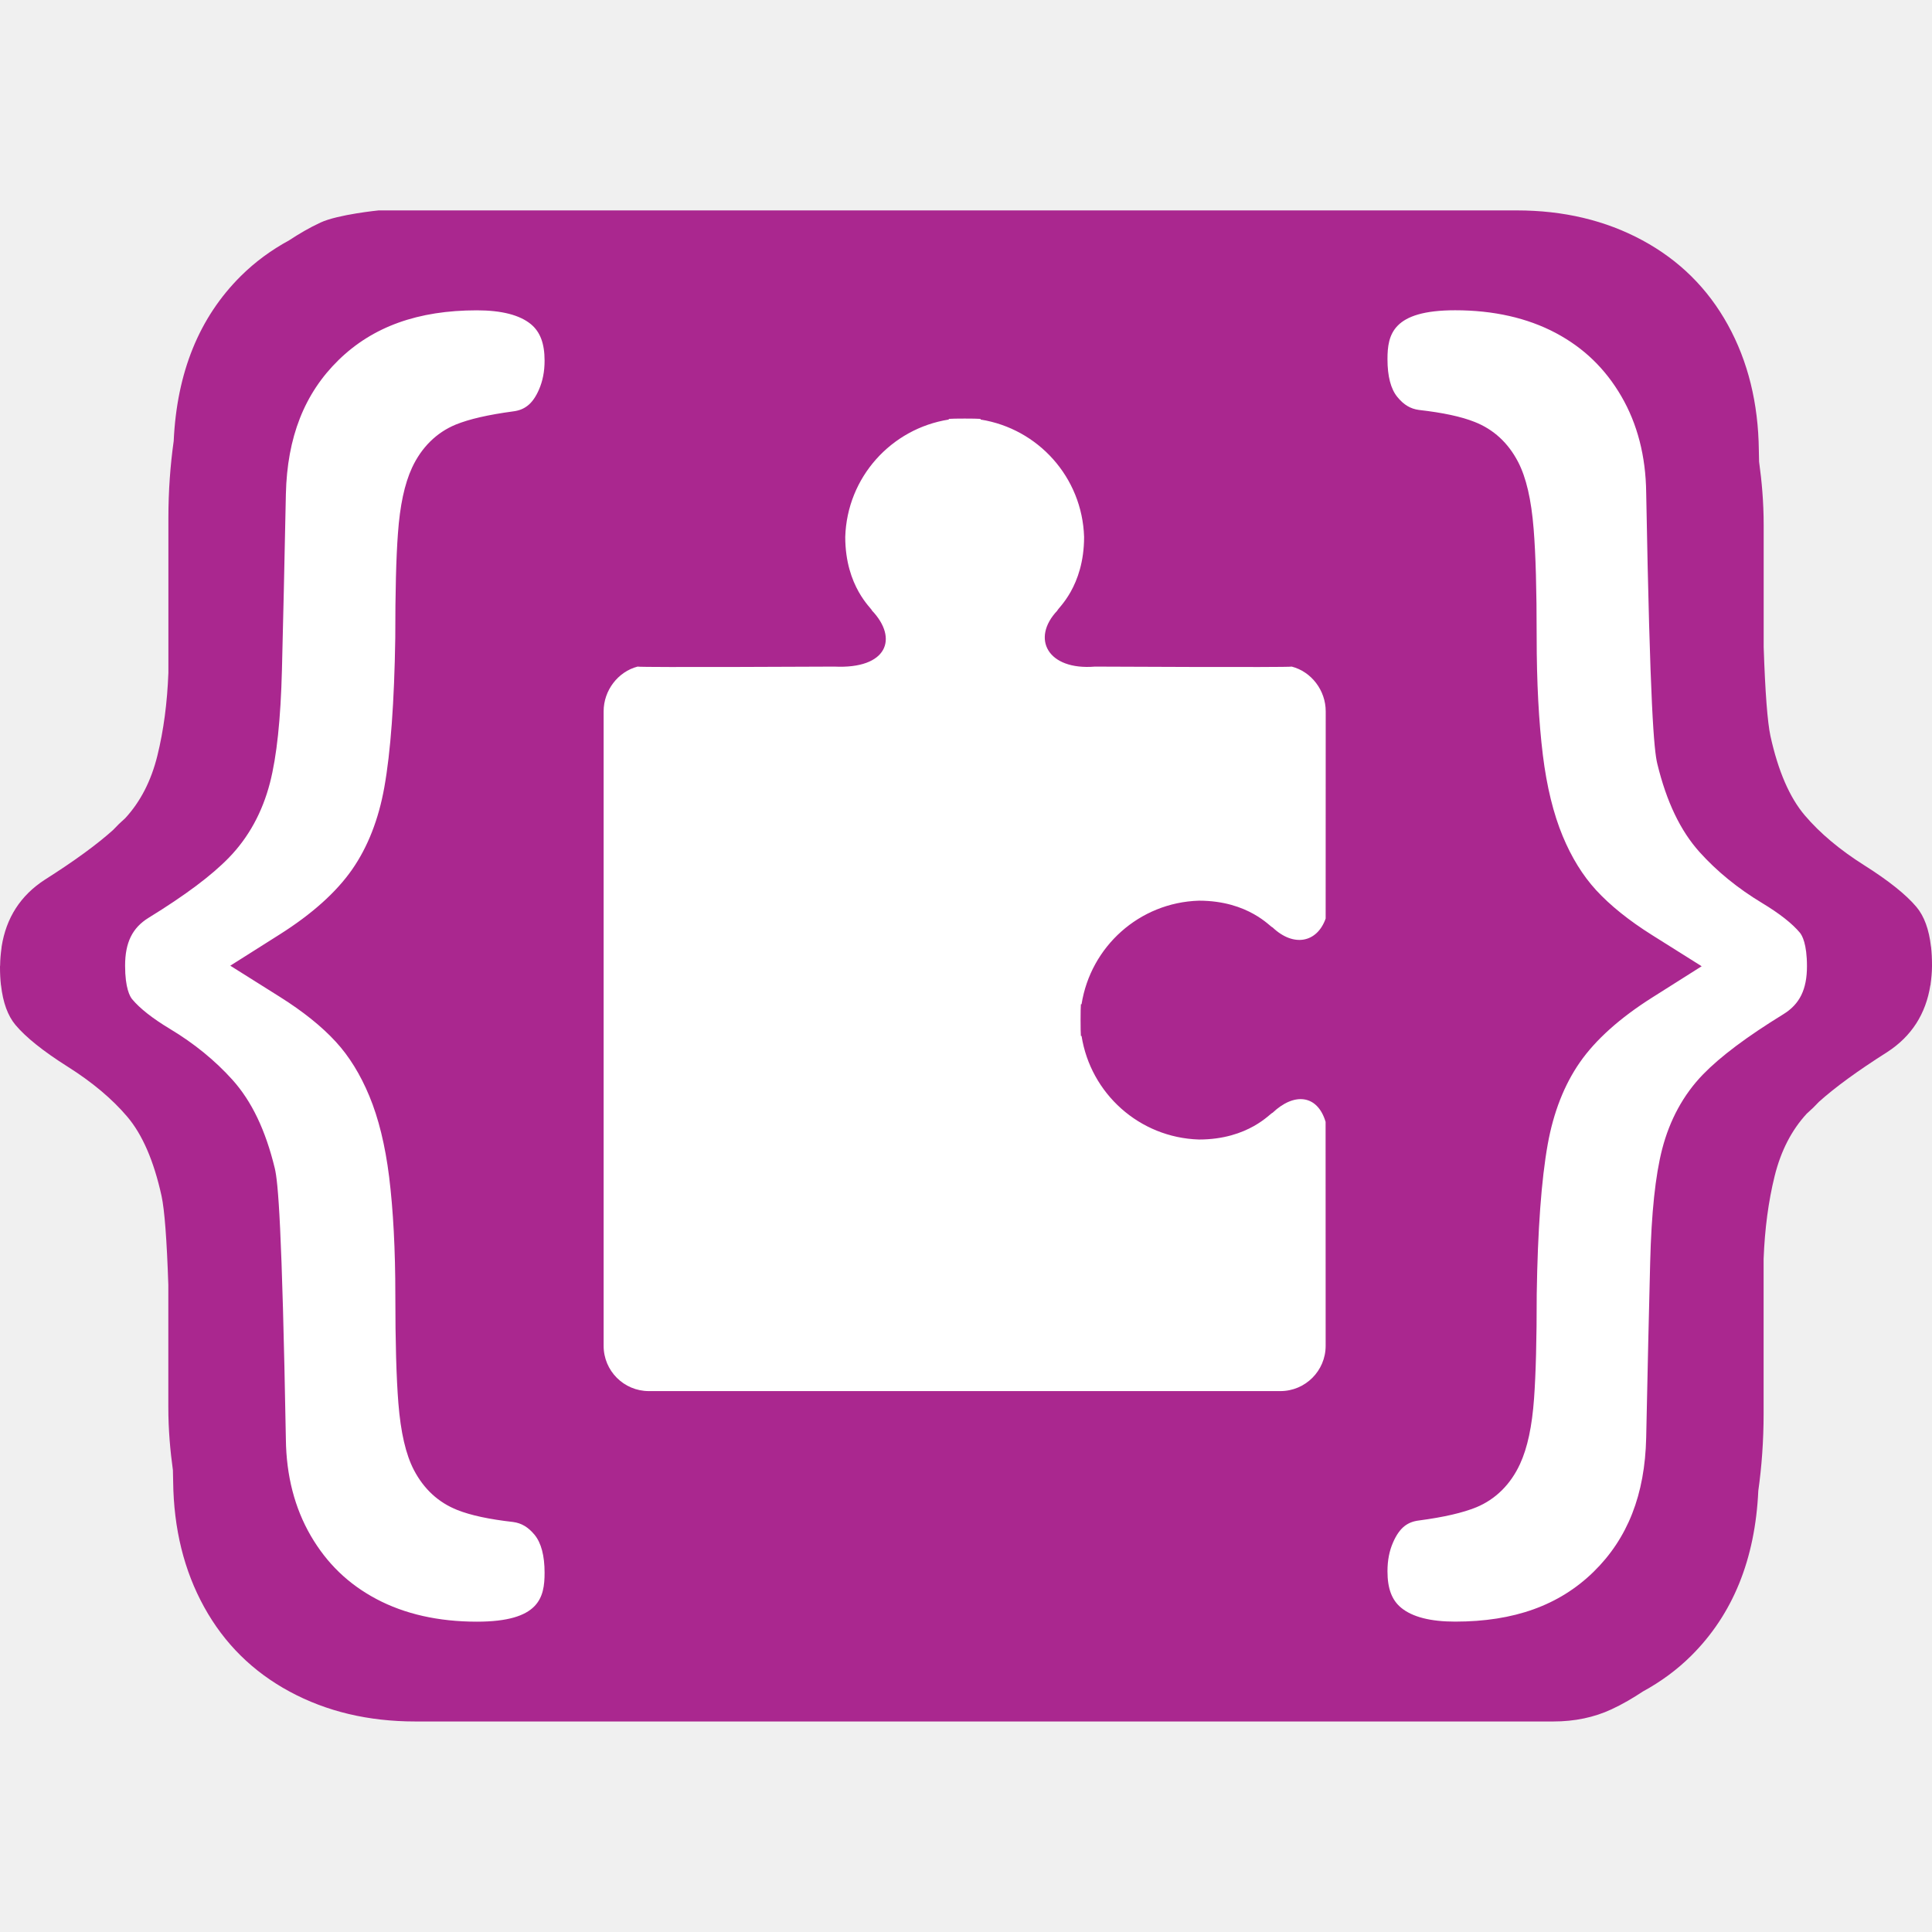
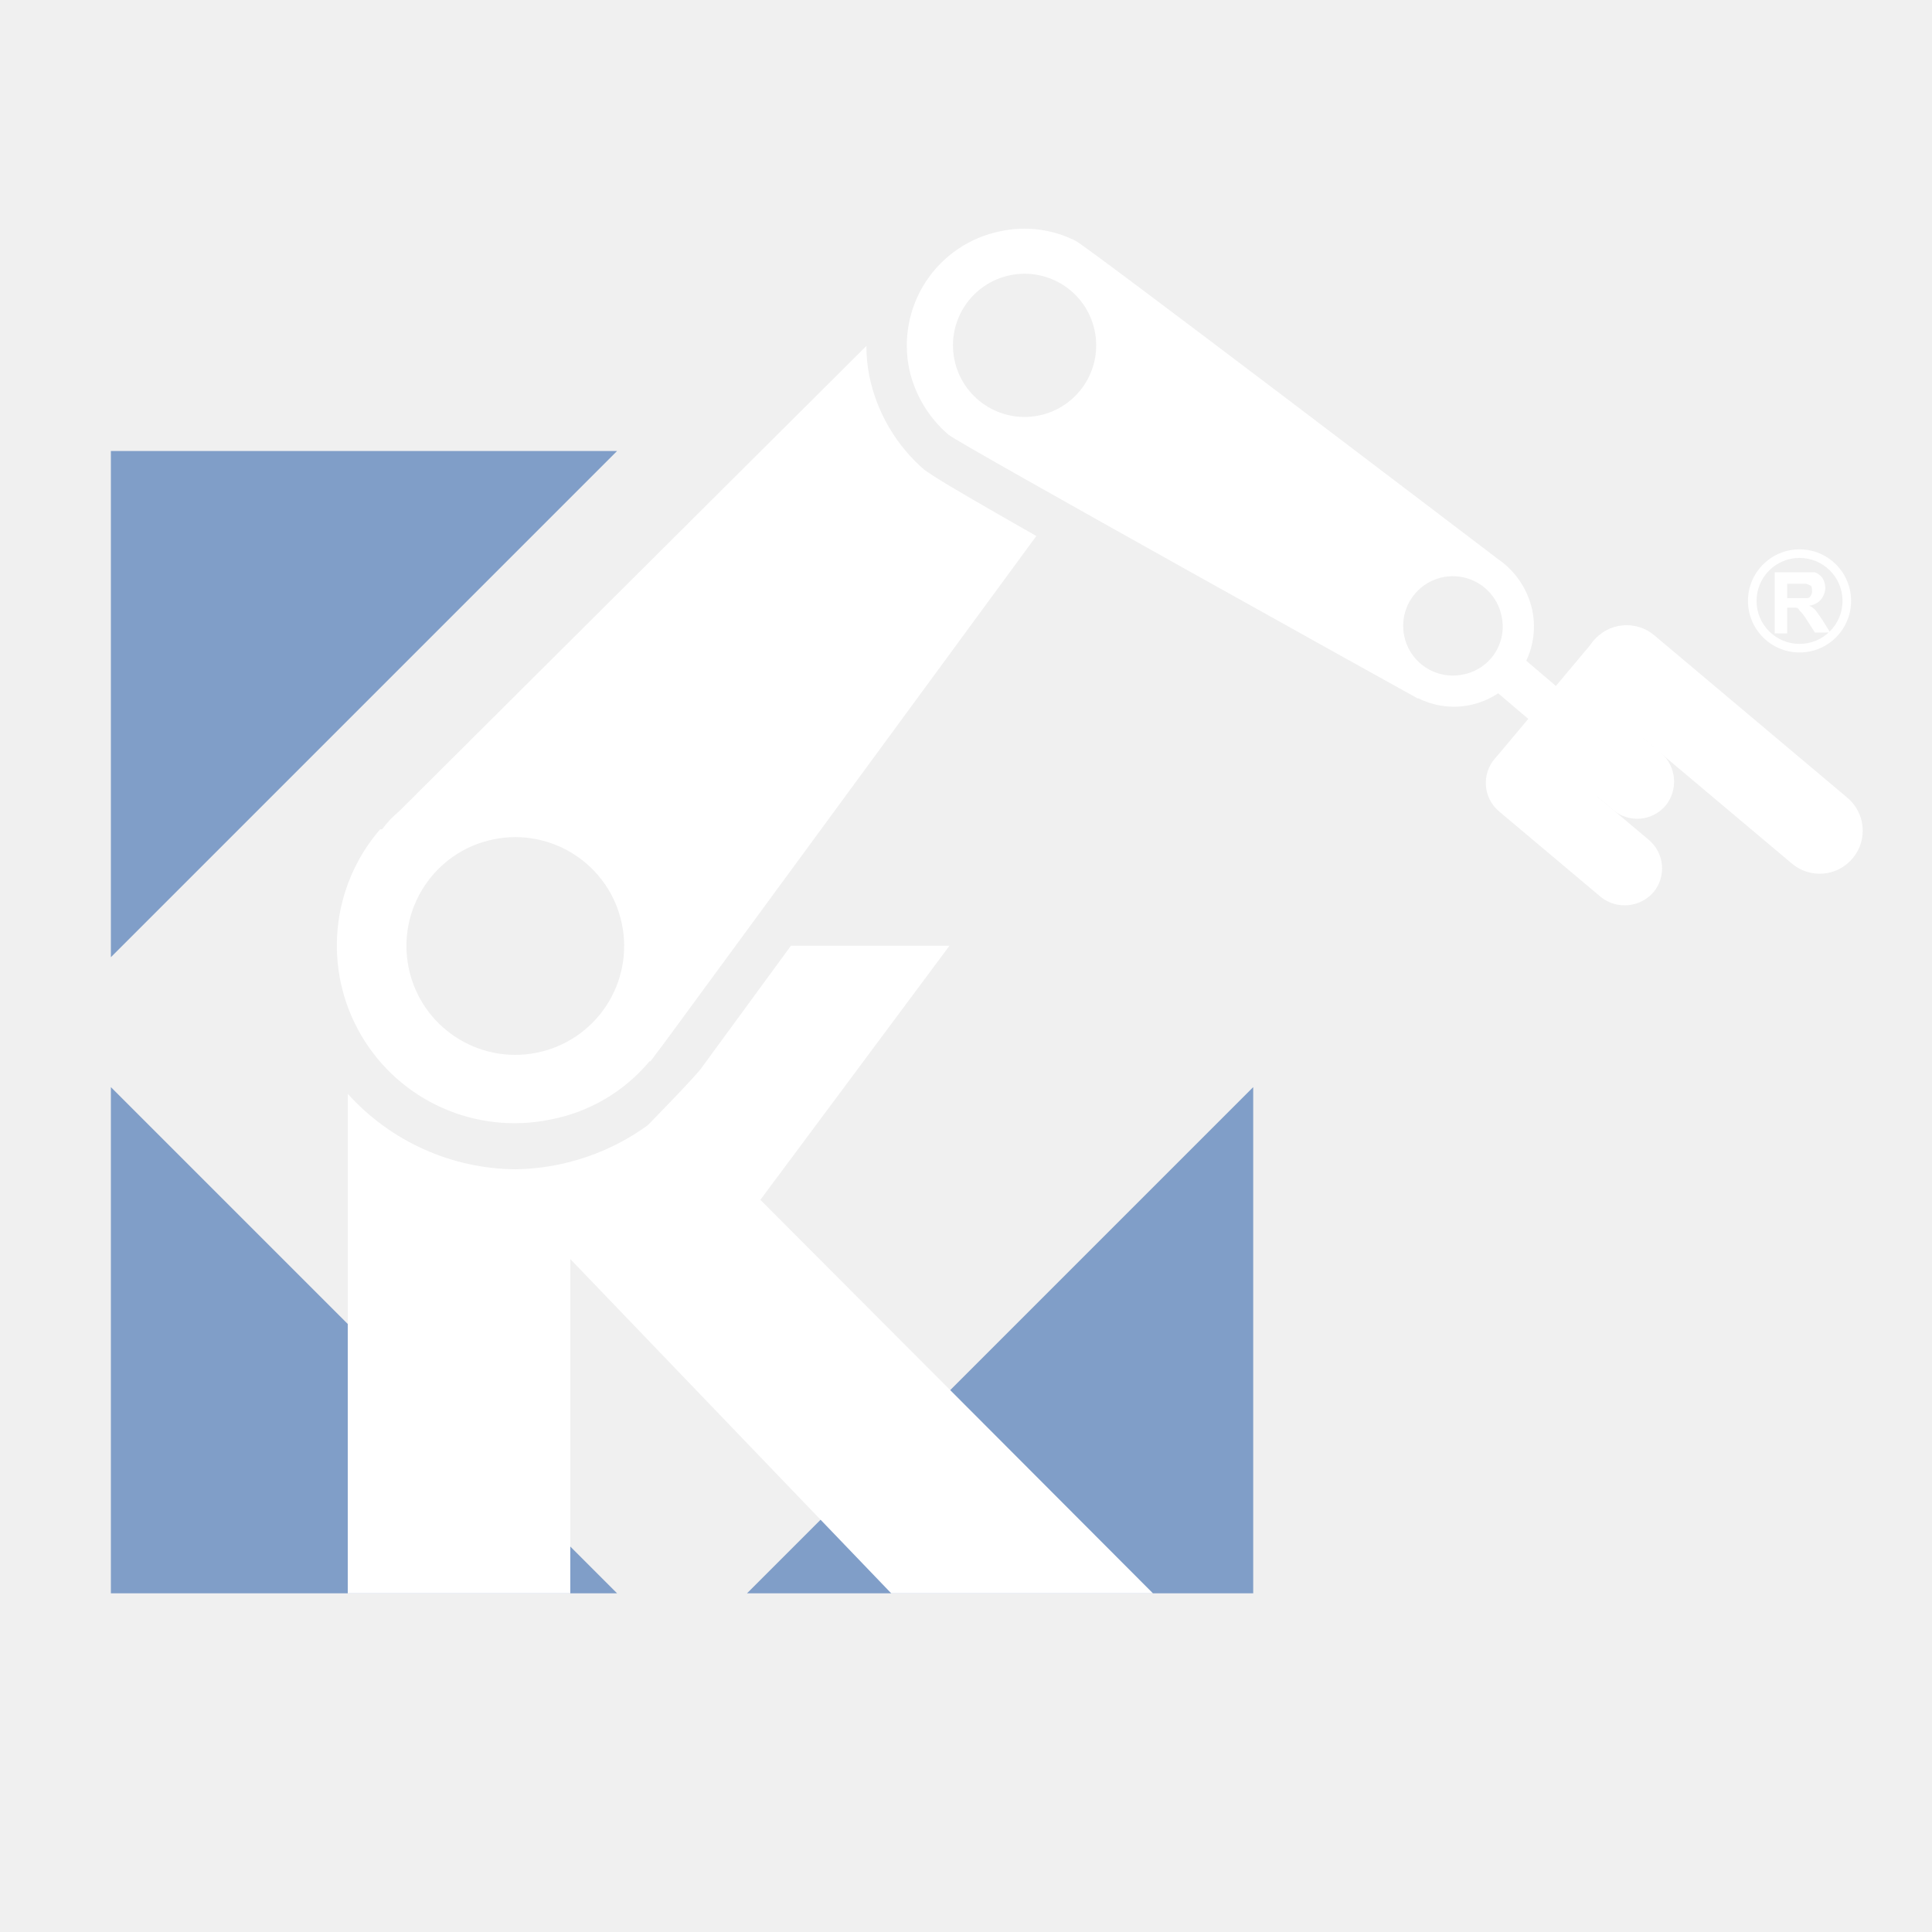
- <svg xmlns="http://www.w3.org/2000/svg" version="1.1" x="0px" y="0px" viewBox="0 0 32 32" style="enable-background:new 0 0 32 32;" xml:space="preserve" id="svg2">
-   <defs id="defs17" />
+ <svg xmlns="http://www.w3.org/2000/svg" xmlns:xlink="http://www.w3.org/1999/xlink" version="1.1" x="0px" y="0px" viewBox="0 0 32 32" style="enable-background:new 0 0 32 32;" xml:space="preserve" id="svg2">
+   <defs id="defs17">
+     <mask id="mask" x="0" y="23.07" width="120" height="120.01" maskUnits="userSpaceOnUse">
+       <rect class="cls-1" x="17.6" y="40.6" width="84.9" height="84.86" transform="rotate(-45,60.03473,83.1328)" id="rect9" />
+     </mask>
+     <linearGradient id="未命名漸層_17" x1="878.84" y1="298.2" x2="840.22" y2="329.1" gradientTransform="rotate(45,742.7153,-750.8573)" gradientUnits="userSpaceOnUse">
+       <stop offset="0" stop-color="#231815" id="stop4" />
+       <stop offset="1" stop-color="#fff" id="stop6" />
+     </linearGradient>
+     <linearGradient id="未命名漸層_14" x1="878.84" y1="298.2" x2="840.22" y2="329.1" gradientTransform="rotate(45,766.8539,-893.483)" gradientUnits="userSpaceOnUse">
+       <stop offset="0" stop-color="#dae1ef" id="stop12" />
+       <stop offset="1" stop-color="#809ec8" id="stop14" />
+     </linearGradient>
+     <mask id="mask-5" x="0" y="23.07" width="120" height="120.01" maskUnits="userSpaceOnUse">
+       <rect class="cls-1" x="17.6" y="40.6" width="84.9" height="84.86" transform="rotate(-45,60.03473,83.1328)" id="rect9-4" />
+     </mask>
+     <linearGradient id="未命名漸層_14-5" x1="878.84" y1="298.2" x2="840.22" y2="329.1" gradientTransform="rotate(45,742.7153,-750.8573)" gradientUnits="userSpaceOnUse">
+       <stop offset="0" stop-color="#dae1ef" id="stop12-9" />
+       <stop offset="1" stop-color="#809ec8" id="stop14-5" />
+     </linearGradient>
+     <linearGradient xlink:href="#%E6%9C%AA%E5%91%BD%E5%90%8D%E6%BC%B8%E5%B1%A4_14" id="linearGradient2865" gradientUnits="userSpaceOnUse" gradientTransform="matrix(0.1118641,0.1118641,-0.1118641,0.1118641,-63.06043,-111.0593)" x1="878.84" y1="298.2" x2="840.22" y2="329.1" />
+   </defs>
  <style type="text/css" id="style4">
	.icon_x002D_canvas_x002D_transparent{opacity:0;fill:#F6F6F6;}
	.st0{fill:#AA278F;}
	.st1{fill:#FFFFFF;}
</style>
-   <g id="canvas">
-     <path class="icon_x002D_canvas_x002D_transparent" d="M16-20H0v-16h16V-20z M32,0H0v32h32V0z M48,100H0V52h48V100z M64,184H0v-64   h64V184z M116,32H84V0h32V32z M100-36H84v16h16V-36z M132,52H84v48h48V52z M148,120H84v64h64V120z" id="path7" />
-   </g>
-   <g id="iconBg">
-     <path class="st0" d="m 32,15.994 0,-0.005 0,-0.006 c 0,-0.108 -0.005,-0.209 -0.016,-0.303 l -0.001,0 C 31.951,15.395 31.871,15.176 31.744,15.024 31.573,14.82 31.285,14.589 30.88,14.333 30.474,14.077 30.145,13.801 29.894,13.506 29.642,13.21 29.452,12.772 29.324,12.19 29.275,11.963 29.237,11.471 29.212,10.717 l 0,-2.021 c 0,-0.38 -0.031,-0.723 -0.076,-1.049 C 29.135,7.584 29.134,7.524 29.132,7.459 29.123,6.677 28.952,5.984 28.619,5.381 28.286,4.777 27.814,4.31 27.203,3.98 26.592,3.65 25.898,3.485 25.122,3.485 l -18.846,0 -0.005,0 c 0,0 -0.674,0.067 -0.962,0.201 C 5.125,3.771 4.954,3.872 4.788,3.981 4.496,4.14 4.229,4.334 3.99,4.571 3.297,5.259 2.929,6.172 2.877,7.305 2.821,7.703 2.789,8.128 2.789,8.588 l 0,2.558 c -0.019,0.495 -0.079,0.953 -0.183,1.373 -0.104,0.419 -0.282,0.762 -0.532,1.033 -0.071,0.062 -0.138,0.127 -0.202,0.196 -0.265,0.238 -0.638,0.511 -1.13,0.823 -0.404,0.262 -0.64,0.633 -0.715,1.108 l 0,0 C 0.026,15.686 0.026,15.694 0.025,15.702 0.012,15.794 0.003,15.889 0.002,15.989 0.001,15.995 0,16 0,16.006 l 0,0.005 0,0.006 c 0,0.108 0.005,0.209 0.016,0.303 l 0.001,0 c 0.032,0.285 0.112,0.504 0.239,0.656 0.171,0.204 0.459,0.435 0.864,0.691 0.406,0.256 0.735,0.532 0.986,0.827 0.252,0.296 0.442,0.734 0.57,1.316 0.049,0.227 0.087,0.719 0.112,1.473 l 0,2.019 c 0,0.38 0.031,0.723 0.076,1.049 0.001,0.063 0.002,0.123 0.004,0.188 0.009,0.782 0.18,1.475 0.513,2.078 0.333,0.604 0.805,1.071 1.416,1.401 0.611,0.33 1.305,0.495 2.081,0.495 l 18.852,0 c 0.35,0 0.673,-0.067 0.961,-0.201 0.184,-0.085 0.356,-0.187 0.521,-0.296 0.291,-0.159 0.559,-0.353 0.798,-0.59 0.693,-0.688 1.061,-1.601 1.113,-2.734 0.056,-0.398 0.088,-0.823 0.088,-1.283 l 0,-2.558 c 0.019,-0.495 0.079,-0.953 0.183,-1.373 0.104,-0.419 0.282,-0.762 0.532,-1.033 0.071,-0.062 0.138,-0.127 0.202,-0.196 0.265,-0.238 0.638,-0.511 1.13,-0.823 0.404,-0.262 0.64,-0.633 0.715,-1.108 l 0.002,0 c 10e-4,-0.007 10e-4,-0.015 0.002,-0.023 C 31.99,16.203 31.999,16.108 32,16.008 31.999,16.005 32,16 32,15.994 Z" id="path10" style="fill:#aa278f" />
-   </g>
-   <g id="iconFg">
-     <path class="st1" d="m 27.366,16.522 0.819,-0.518 -0.821,-0.516 c -0.382,-0.24 -0.693,-0.49 -0.927,-0.744 -0.221,-0.241 -0.408,-0.543 -0.554,-0.896 -0.153,-0.368 -0.264,-0.819 -0.328,-1.339 -0.068,-0.551 -0.103,-1.21 -0.103,-1.961 0,-0.781 -0.016,-1.365 -0.05,-1.786 C 25.363,8.273 25.279,7.91 25.144,7.65 24.98,7.335 24.738,7.112 24.426,6.989 24.203,6.9 23.899,6.835 23.502,6.79 23.361,6.771 23.251,6.705 23.146,6.577 23.036,6.444 22.981,6.233 22.981,5.95 c 0,-0.41 0.086,-0.811 1.121,-0.811 0.636,0 1.196,0.127 1.666,0.376 0.464,0.247 0.818,0.589 1.085,1.046 0.267,0.458 0.406,0.995 0.413,1.597 0.064,3.554 0.129,4.265 0.184,4.492 0.153,0.63 0.382,1.109 0.701,1.464 0.287,0.319 0.635,0.602 1.035,0.843 0.29,0.175 0.501,0.341 0.627,0.493 0.035,0.043 0.116,0.181 0.116,0.554 0,0.383 -0.12,0.628 -0.39,0.794 -0.606,0.373 -1.041,0.699 -1.331,0.997 -0.324,0.334 -0.552,0.752 -0.678,1.24 -0.112,0.437 -0.177,1.05 -0.198,1.875 -0.02,0.773 -0.042,1.741 -0.066,2.904 -0.021,0.941 -0.306,1.668 -0.873,2.222 -0.568,0.554 -1.317,0.823 -2.291,0.823 -0.409,0 -0.71,-0.077 -0.895,-0.23 -0.155,-0.128 -0.226,-0.32 -0.226,-0.604 0,-0.179 0.03,-0.336 0.093,-0.479 0.053,-0.122 0.117,-0.212 0.188,-0.268 0.068,-0.053 0.143,-0.082 0.24,-0.094 0.414,-0.055 0.725,-0.127 0.951,-0.219 0.317,-0.131 0.567,-0.378 0.723,-0.716 0.124,-0.269 0.2,-0.625 0.233,-1.089 0.029,-0.402 0.044,-0.968 0.044,-1.725 0.016,-1.061 0.077,-1.896 0.182,-2.481 0.095,-0.53 0.274,-0.987 0.533,-1.359 0.261,-0.375 0.665,-0.736 1.198,-1.073 z m -16.618,6.519 10.458,0 c 0.415,0 0.751,-0.336 0.751,-0.751 l -0.001,-3.709 c -0.134,-0.449 -0.518,-0.492 -0.878,-0.15 -0.033,0 -0.393,0.443 -1.22,0.443 -0.988,-0.031 -1.794,-0.763 -1.944,-1.715 l -0.011,0 c -0.007,-0.07 -0.007,-0.456 0,-0.526 l 0.011,0 c 0.15,-0.953 0.956,-1.685 1.944,-1.715 0.827,0 1.187,0.443 1.22,0.443 0.35,0.332 0.738,0.252 0.879,-0.147 l 10e-4,-3.432 c 0,-0.349 -0.239,-0.657 -0.562,-0.741 -0.061,0.016 -3.259,0 -3.259,0 -0.786,0.065 -1.063,-0.466 -0.624,-0.928 0,-0.033 0.443,-0.393 0.443,-1.22 C 17.925,7.905 17.193,7.099 16.241,6.949 l 0,-0.011 c -0.07,-0.007 -0.456,-0.007 -0.526,0 l 0,0.011 C 14.762,7.099 14.03,7.905 14,8.893 c 0,0.827 0.443,1.187 0.443,1.22 0.439,0.462 0.254,0.97 -0.624,0.928 0,0 -3.198,0.016 -3.259,0 -0.323,0.084 -0.562,0.393 -0.562,0.741 l 0,10.508 c -10e-4,0.415 0.335,0.751 0.75,0.751 z M 4.551,19.349 c 0.055,0.227 0.12,0.938 0.184,4.492 0.007,0.602 0.146,1.138 0.413,1.597 0.267,0.458 0.622,0.8 1.085,1.046 0.47,0.25 1.03,0.376 1.666,0.376 1.035,0 1.121,-0.4 1.121,-0.811 0,-0.283 -0.056,-0.493 -0.165,-0.627 C 8.749,25.294 8.639,25.228 8.499,25.209 8.102,25.164 7.798,25.099 7.574,25.01 7.262,24.886 7.021,24.664 6.856,24.349 6.721,24.09 6.637,23.726 6.598,23.237 6.565,22.816 6.548,22.232 6.548,21.451 6.548,20.7 6.513,20.041 6.445,19.49 6.38,18.97 6.27,18.52 6.116,18.151 5.969,17.797 5.783,17.495 5.562,17.255 5.329,17.001 5.017,16.751 4.635,16.511 L 3.814,15.995 4.633,15.477 C 5.166,15.14 5.569,14.779 5.832,14.402 6.091,14.03 6.27,13.573 6.365,13.043 6.47,12.458 6.531,11.624 6.547,10.562 6.547,9.805 6.561,9.239 6.591,8.837 6.624,8.373 6.7,8.017 6.824,7.748 6.98,7.411 7.23,7.164 7.547,7.033 7.773,6.941 8.084,6.87 8.498,6.814 8.595,6.802 8.67,6.773 8.738,6.72 8.81,6.665 8.874,6.575 8.927,6.453 8.989,6.31 9.02,6.154 9.02,5.974 9.02,5.69 8.948,5.498 8.794,5.37 8.608,5.217 8.307,5.14 7.899,5.14 6.925,5.14 6.176,5.409 5.608,5.963 5.041,6.517 4.756,7.244 4.735,8.185 4.711,9.348 4.69,10.316 4.67,11.089 c -0.021,0.825 -0.086,1.438 -0.198,1.875 -0.126,0.488 -0.354,0.905 -0.679,1.24 -0.289,0.298 -0.725,0.624 -1.331,0.997 -0.27,0.166 -0.39,0.41 -0.39,0.794 0,0.373 0.081,0.511 0.116,0.554 0.127,0.153 0.338,0.319 0.627,0.493 0.4,0.24 0.748,0.524 1.035,0.843 0.319,0.355 0.548,0.834 0.701,1.464 z" id="path13" style="fill:#ffffff" />
-   </g>
+   <rect class="cls-4" x="-10.696" y="13.238" width="13.431" height="13.425" transform="rotate(-45)" id="rect27-4" style="opacity:0.65;fill:url(#linearGradient2865);stroke-width:0.158" />
+   <polygon class="cls-2" points="0.2,76.3 0.2,23.3 53.2,23.3 " id="polygon21" style="fill:#809ec8" transform="matrix(0.1581998,0,0,0.1581998,1.804783,3.78369)" />
+   <polygon class="cls-2" points="0.2,89.9 0.2,142.9 53.2,142.9 " id="polygon23" style="fill:#809ec8" transform="matrix(0.1581998,0,0,0.1581998,1.804783,3.78369)" />
+   <polygon class="cls-2" points="119.8,89.9 119.8,142.9 66.8,142.9 " id="polygon25" style="fill:#809ec8" transform="matrix(0.1581998,0,0,0.1581998,1.804783,3.78369)" />
+   <path class="cls-5" d="m 12.594,19.873 3.132,-4.208 h -2.626 l -1.471,2.009 c -0.079,0.127 -0.902,0.965 -0.902,0.965 a 3.844,3.844 0 0 1 -1.471,0.649 3.797,3.797 0 0 1 -0.728,0.079 3.781,3.781 0 0 1 -2.768,-1.25 v 8.274 H 9.446 v -5.537 l 5.316,5.537 h 4.335 z" id="path31" style="fill:#ffffff;stroke-width:0.158" />
+   <rect class="cls-5" x="7.338" y="26.032" width="0.712" height="2.731" transform="rotate(-49.6)" id="rect33" style="fill:#ffffff;stroke-width:0.158" />
+   <path class="cls-5" d="M 25.377,10.096 A 1.376,1.376 0 0 0 24.807,9.257 c 0,0 -6.771,-5.157 -6.992,-5.268 v 0 a 1.883,1.883 0 0 0 -1.25,-0.158 1.93,1.93 0 0 0 -1.503,2.294 1.993,1.993 0 0 0 0.649,1.076 v 0 c 0.19,0.158 7.736,4.35 7.768,4.366 h 0.016 a 1.313,1.313 0 0 0 0.854,0.111 1.329,1.329 0 0 0 1.028,-1.582 z M 17.198,6.884 a 1.186,1.186 0 1 1 0.933,-1.408 1.186,1.186 0 0 1 -0.933,1.408 z m 7.04,4.287 a 0.823,0.823 0 1 1 0.633,-0.965 0.807,0.807 0 0 1 -0.633,0.965 z" id="path35" style="fill:#ffffff;stroke-width:0.158" />
+   <path class="cls-5" d="m 30.692,14.209 a 0.712,0.712 0 0 1 -1.012,0.095 l -3.196,-2.689 a 0.712,0.712 0 0 1 -0.095,-0.997 v 0 a 0.712,0.712 0 0 1 1.012,-0.095 l 3.196,2.689 a 0.712,0.712 0 0 1 0.095,0.997 z" id="path37" style="fill:#ffffff;stroke-width:0.158" />
+   <path class="cls-5" d="m 27.591,13.339 a 0.617,0.617 0 0 1 -0.87,0.079 l -1.107,-0.933 a 0.617,0.617 0 0 1 -0.079,-0.854 v 0 a 0.617,0.617 0 0 1 0.87,-0.079 l 1.107,0.918 a 0.633,0.633 0 0 1 0.079,0.87 z" id="path39" style="fill:#ffffff;stroke-width:0.158" />
+   <path class="cls-5" d="m 27.386,14.779 a 0.633,0.633 0 0 1 -0.87,0.079 l -1.693,-1.424 a 0.617,0.617 0 0 1 -0.063,-0.87 v 0 a 0.617,0.617 0 0 1 0.854,-0.079 l 1.693,1.424 a 0.617,0.617 0 0 1 0.079,0.87 z" id="path41" style="fill:#ffffff;stroke-width:0.158" />
+   <polygon class="cls-5" points="155.6,43 145.2,55.4 153.5,62.4 163.2,50.1 " id="polygon43" style="fill:#ffffff" transform="matrix(0.1581998,0,0,0.1581998,1.804783,3.78369)" />
+   <path class="cls-5" d="m 15.457,7.881 v 0 l -0.142,-0.095 a 2.8,2.8 0 0 1 -0.918,-1.566 2.579,2.579 0 0 1 -0.047,-0.49 L 6.614,13.434 a 1.724,1.724 0 0 0 -0.285,0.301 h -0.032 a 2.943,2.943 0 0 0 2.816,4.809 2.832,2.832 0 0 0 1.645,-0.965 h 0.016 l 0.237,-0.316 6.154,-8.385 C 16.359,8.419 15.726,8.055 15.457,7.881 Z M 8.892,17.436 a 1.803,1.803 0 1 1 1.408,-2.136 1.803,1.803 0 0 1 -1.408,2.136 z" id="path45" style="fill:#ffffff;stroke-width:0.158" />
+   <path class="cls-5" d="m 29.806,9.099 a 0.854,0.854 0 1 0 0.854,0.854 0.854,0.854 0 0 0 -0.854,-0.854 z m 0,1.566 a 0.712,0.712 0 1 1 0.712,-0.712 0.712,0.712 0 0 1 -0.712,0.712 z" id="path89" style="fill:#ffffff;stroke-width:0.158" />
+   <path class="cls-5" d="M 29.395,10.491 V 9.479 h 0.664 a 0.269,0.269 0 0 1 0.127,0.095 0.316,0.316 0 0 1 0.047,0.174 0.332,0.332 0 0 1 -0.079,0.19 0.316,0.316 0 0 1 -0.19,0.095 0.285,0.285 0 0 1 0.111,0.079 l 0.111,0.158 0.127,0.206 h -0.253 L 29.917,10.254 a 0.712,0.712 0 0 0 -0.111,-0.142 c -0.016,-0.032 -0.032,-0.047 -0.063,-0.047 h -0.142 v 0.427 z m 0.206,-0.585 h 0.332 c 0.032,0 0.047,-0.016 0.063,-0.047 a 0.111,0.111 0 0 0 0.016,-0.079 0.142,0.142 0 0 0 -0.016,-0.079 l -0.079,-0.032 h -0.316 z" id="path91" style="fill:#ffffff;stroke-width:0.158" />
</svg>
